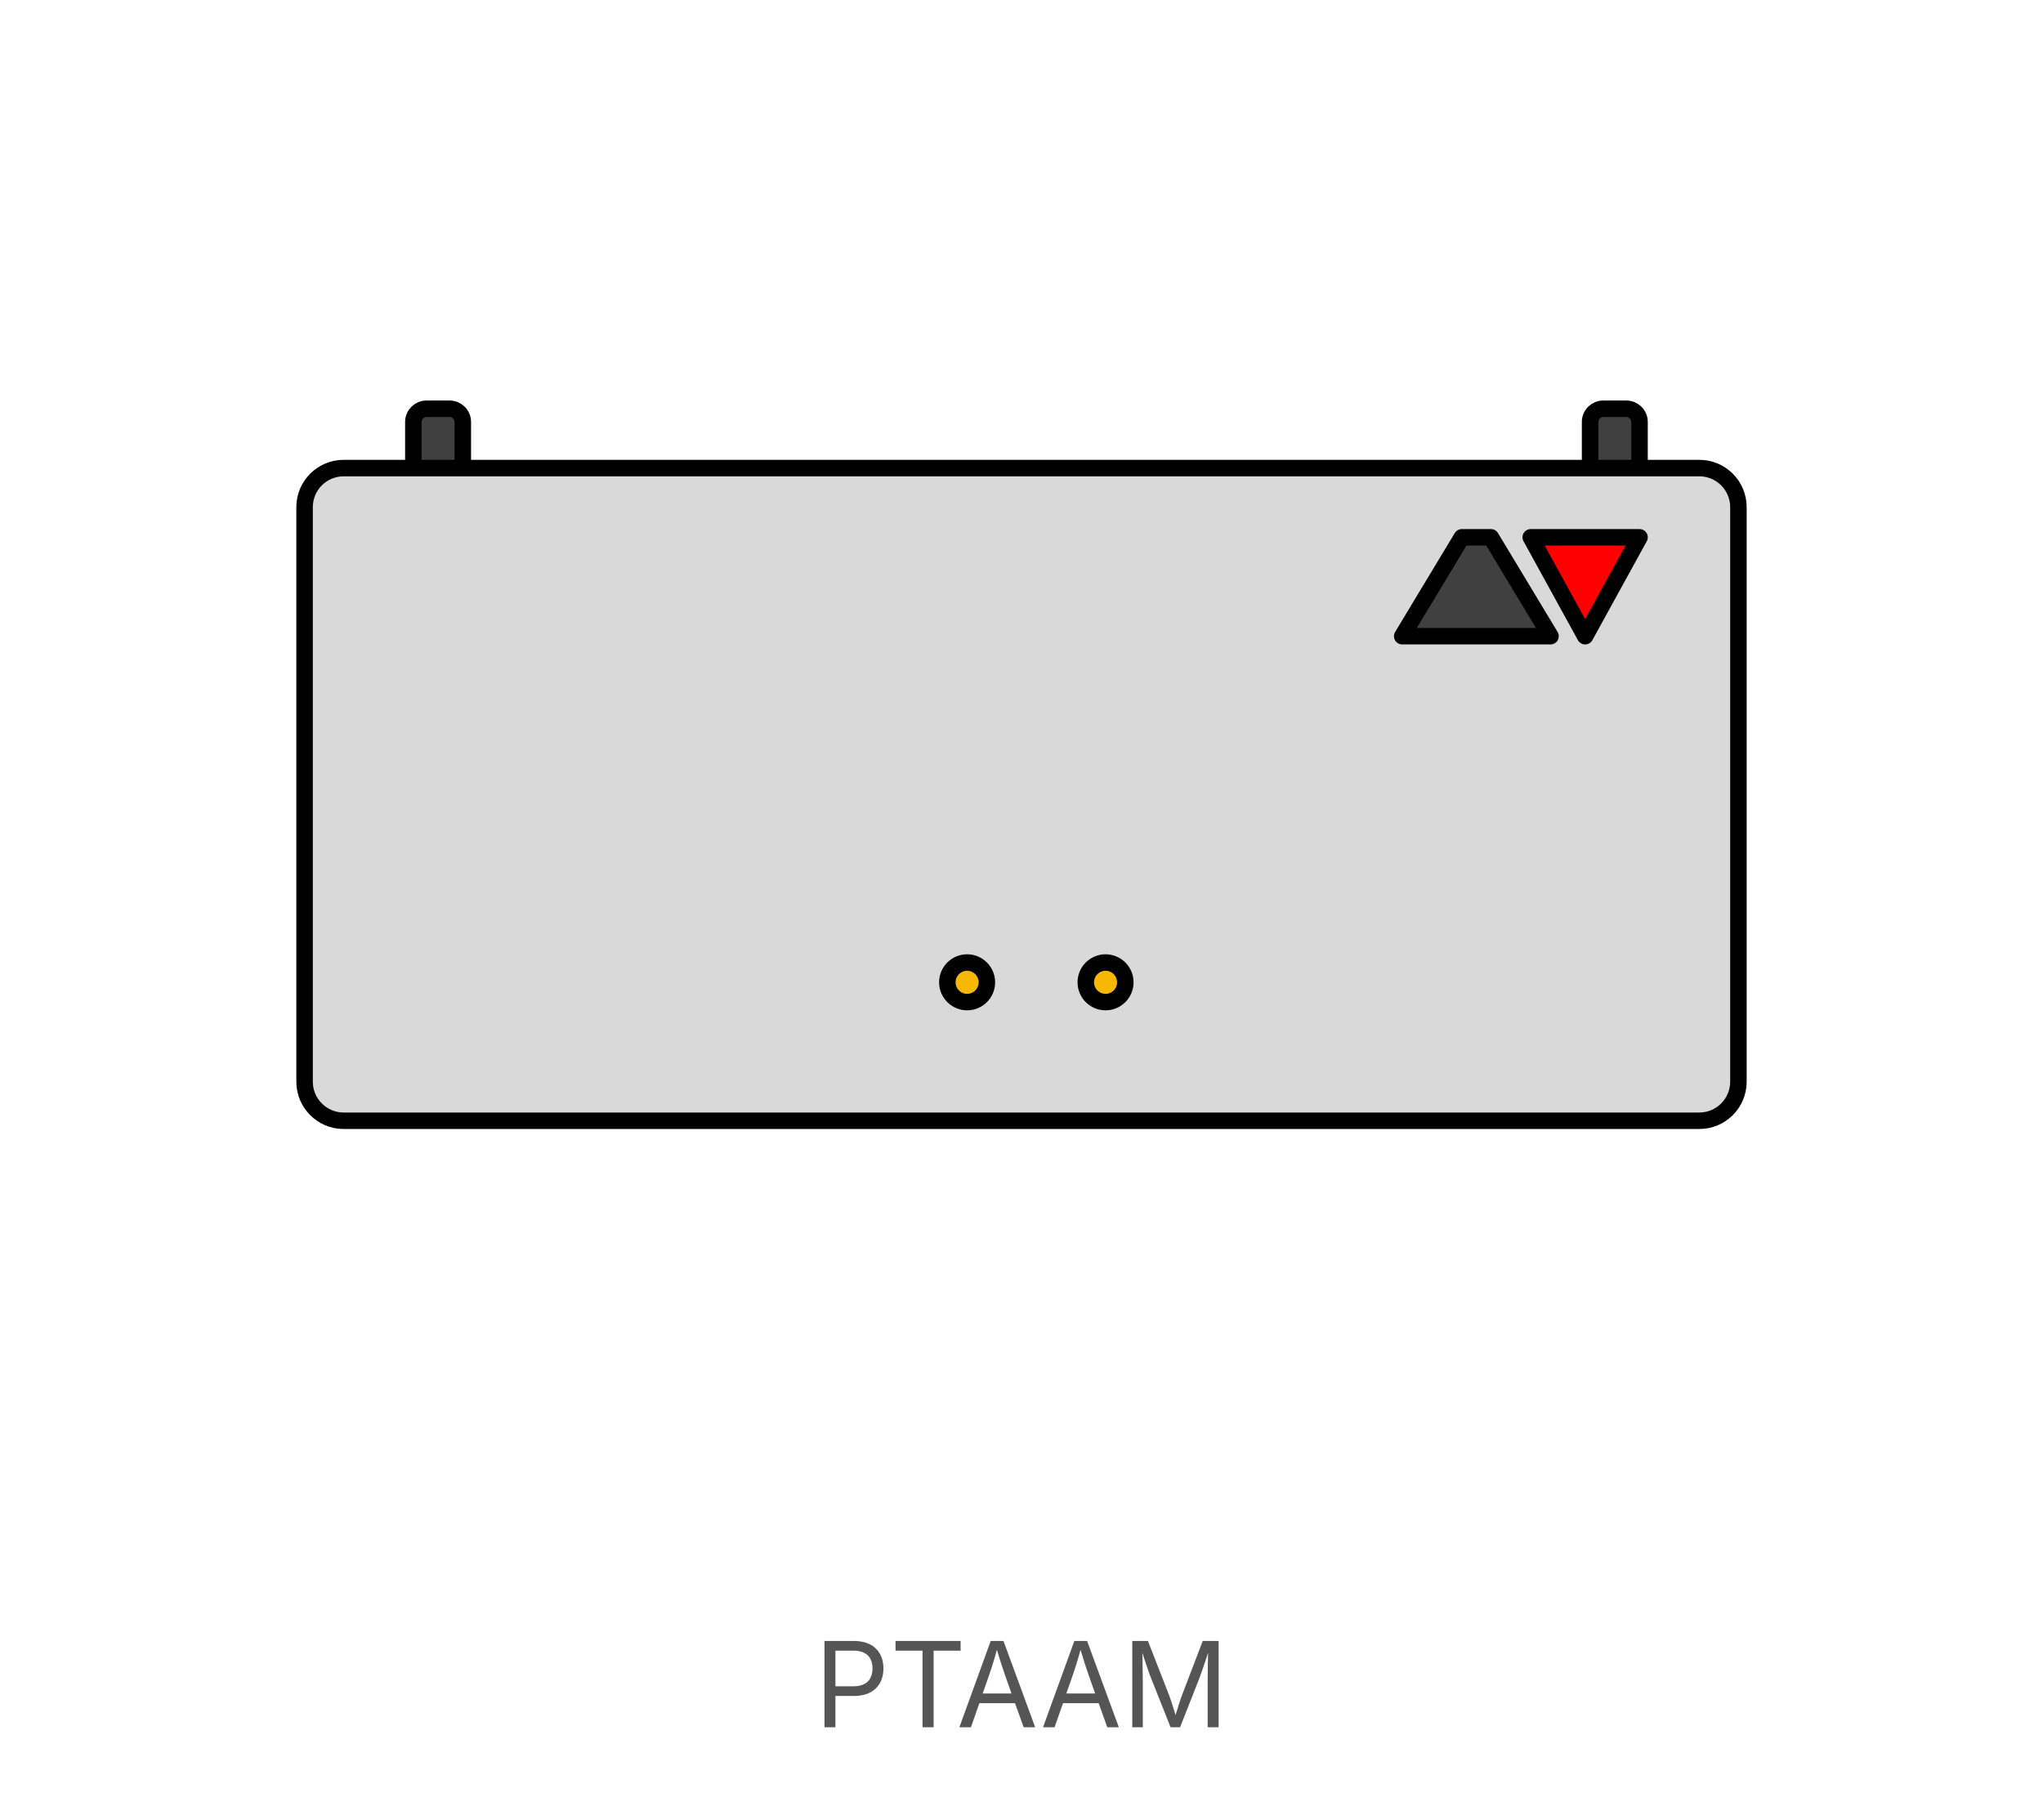
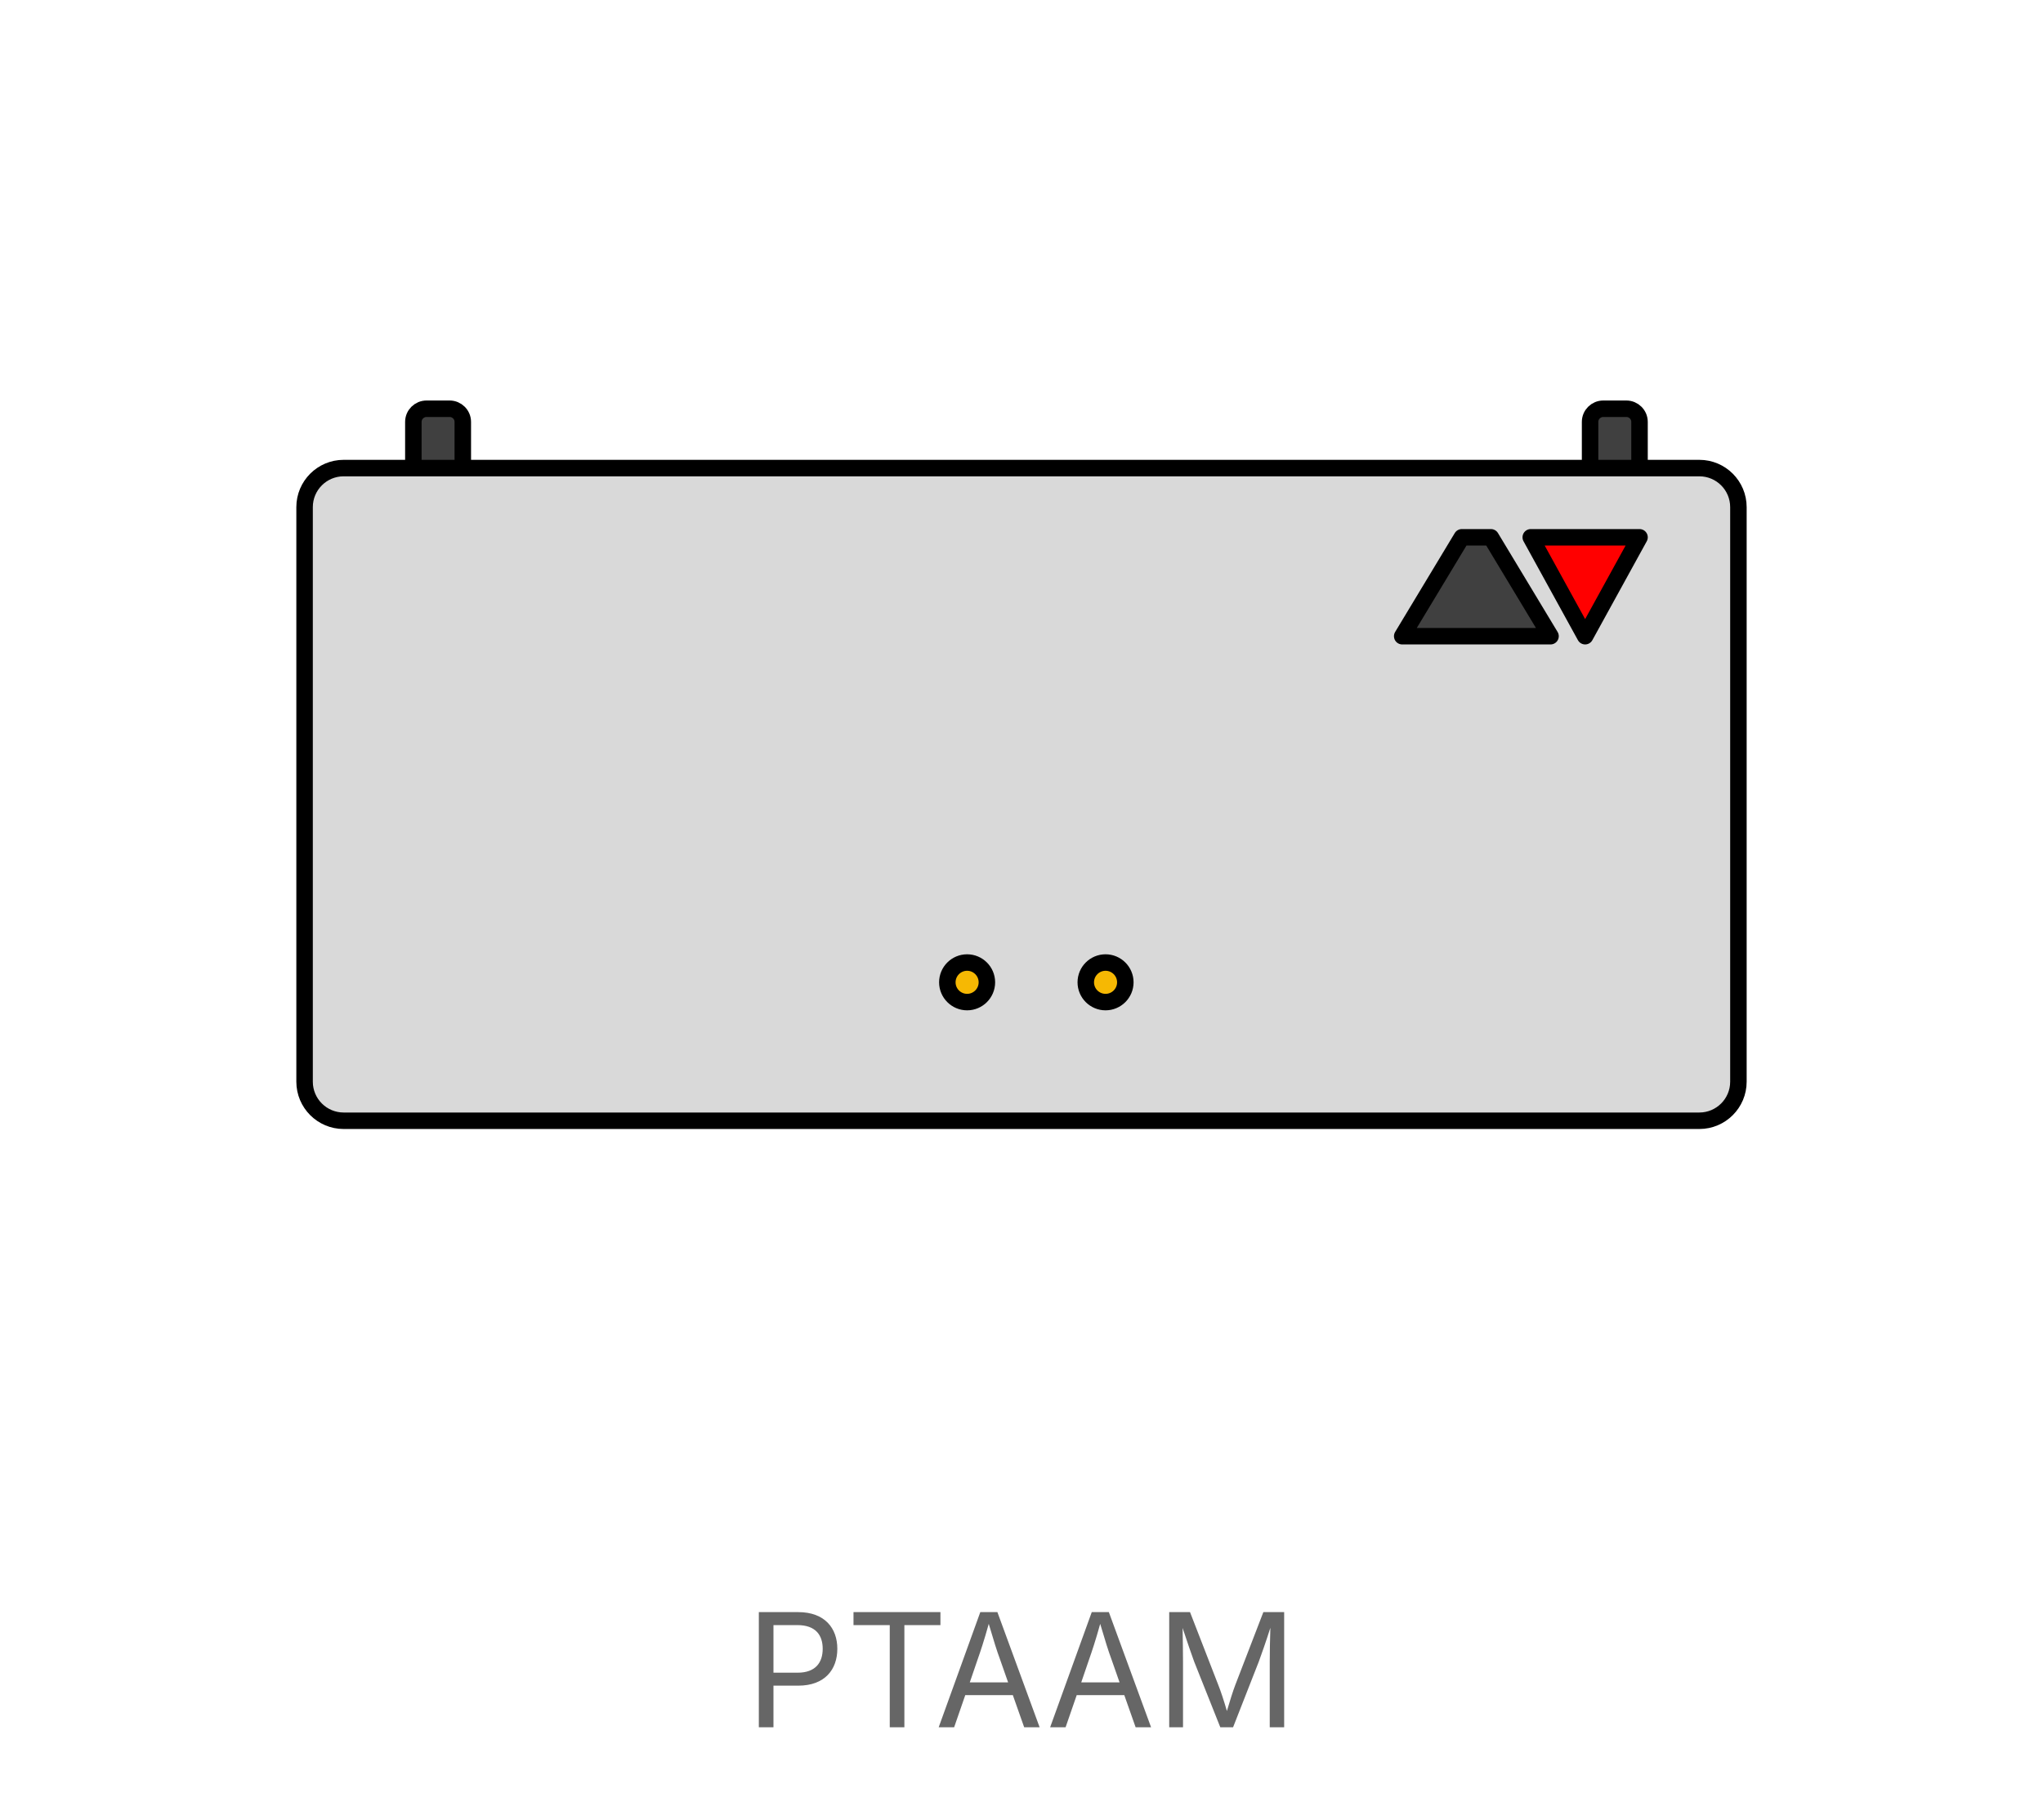
<svg xmlns="http://www.w3.org/2000/svg" width="130.25px" height="116px" overflow="hidden" viewBox="-10.0 -30.25 130.25 138">
  <rect id="bounding-box" x="-10" y="-30.25" width="130.25" height="116" fill="none" pointer-events="all" />
  <g id="svg_scaling_group" transform="scale(0.7499985)">
    <g transform="translate(-1089 -293)">
      <path d="M1101 295.329C1101 294.595 1101.6 294 1102.33 294L1104.67 294C1105.4 294 1106 294.595 1106 295.329L1106 303.671C1106 304.405 1105.4 305 1104.67 305L1102.33 305C1101.6 305 1101 304.405 1101 303.671Z" stroke="#000000" stroke-width="1.667" stroke-linecap="round" stroke-linejoin="round" stroke-miterlimit="10" fill="#404040" fill-rule="evenodd" />
      <path d="M1220 295.329C1220 294.595 1220.6 294 1221.33 294L1223.67 294C1224.4 294 1225 294.595 1225 295.329L1225 303.671C1225 304.405 1224.4 305 1223.67 305L1221.33 305C1220.6 305 1220 304.405 1220 303.671Z" stroke="#000000" stroke-width="1.667" stroke-linecap="round" stroke-linejoin="round" stroke-miterlimit="10" fill="#404040" fill-rule="evenodd" />
      <path d="M1090 303.949C1090 301.768 1091.77 300 1093.95 300L1231.05 300C1233.23 300 1235 301.768 1235 303.949L1235 362.051C1235 364.232 1233.23 366 1231.05 366L1093.95 366C1091.77 366 1090 364.232 1090 362.051Z" stroke="#000000" stroke-width="1.667" stroke-linecap="round" stroke-linejoin="round" stroke-miterlimit="10" fill="#D9D9D9" fill-rule="evenodd" />
      <path d="M1225 307 1219.5 317 1214 307Z" stroke="#000000" stroke-width="1.667" stroke-linecap="round" stroke-linejoin="round" stroke-miterlimit="10" fill="#FF0000" fill-rule="evenodd" />
      <path d="M1201 317 1207.03 307 1209.97 307 1216 317Z" stroke="#000000" stroke-width="1.667" stroke-linecap="round" stroke-linejoin="round" stroke-miterlimit="10" fill="#404040" fill-rule="evenodd" />
      <path d="M1155 352C1155 350.895 1155.9 350 1157 350 1158.1 350 1159 350.895 1159 352 1159 353.105 1158.1 354 1157 354 1155.9 354 1155 353.105 1155 352Z" stroke="#000000" stroke-width="1.667" stroke-linecap="round" stroke-linejoin="round" stroke-miterlimit="10" fill="#F6B803" fill-rule="evenodd" />
      <path d="M1169 352C1169 350.895 1169.9 350 1171 350 1172.1 350 1173 350.895 1173 352 1173 353.105 1172.1 354 1171 354 1169.9 354 1169 353.105 1169 352Z" stroke="#000000" stroke-width="1.667" stroke-linecap="round" stroke-linejoin="round" stroke-miterlimit="10" fill="#F6B803" fill-rule="evenodd" />
    </g>
  </g>
-   <text x="55.125" y="100.75" text-anchor="middle" font-family="-apple-system, BlinkMacSystemFont, sans-serif" font-size="9" fill="#555555" data-labeled="true">PTAAM</text>
+   <text x="55.125" y="100.75" text-anchor="middle" font-family="-apple-system, BlinkMacSystemFont, sans-serif" font-size="12" fill="#666666" data-labeled="true">PTAAM</text>
</svg>
